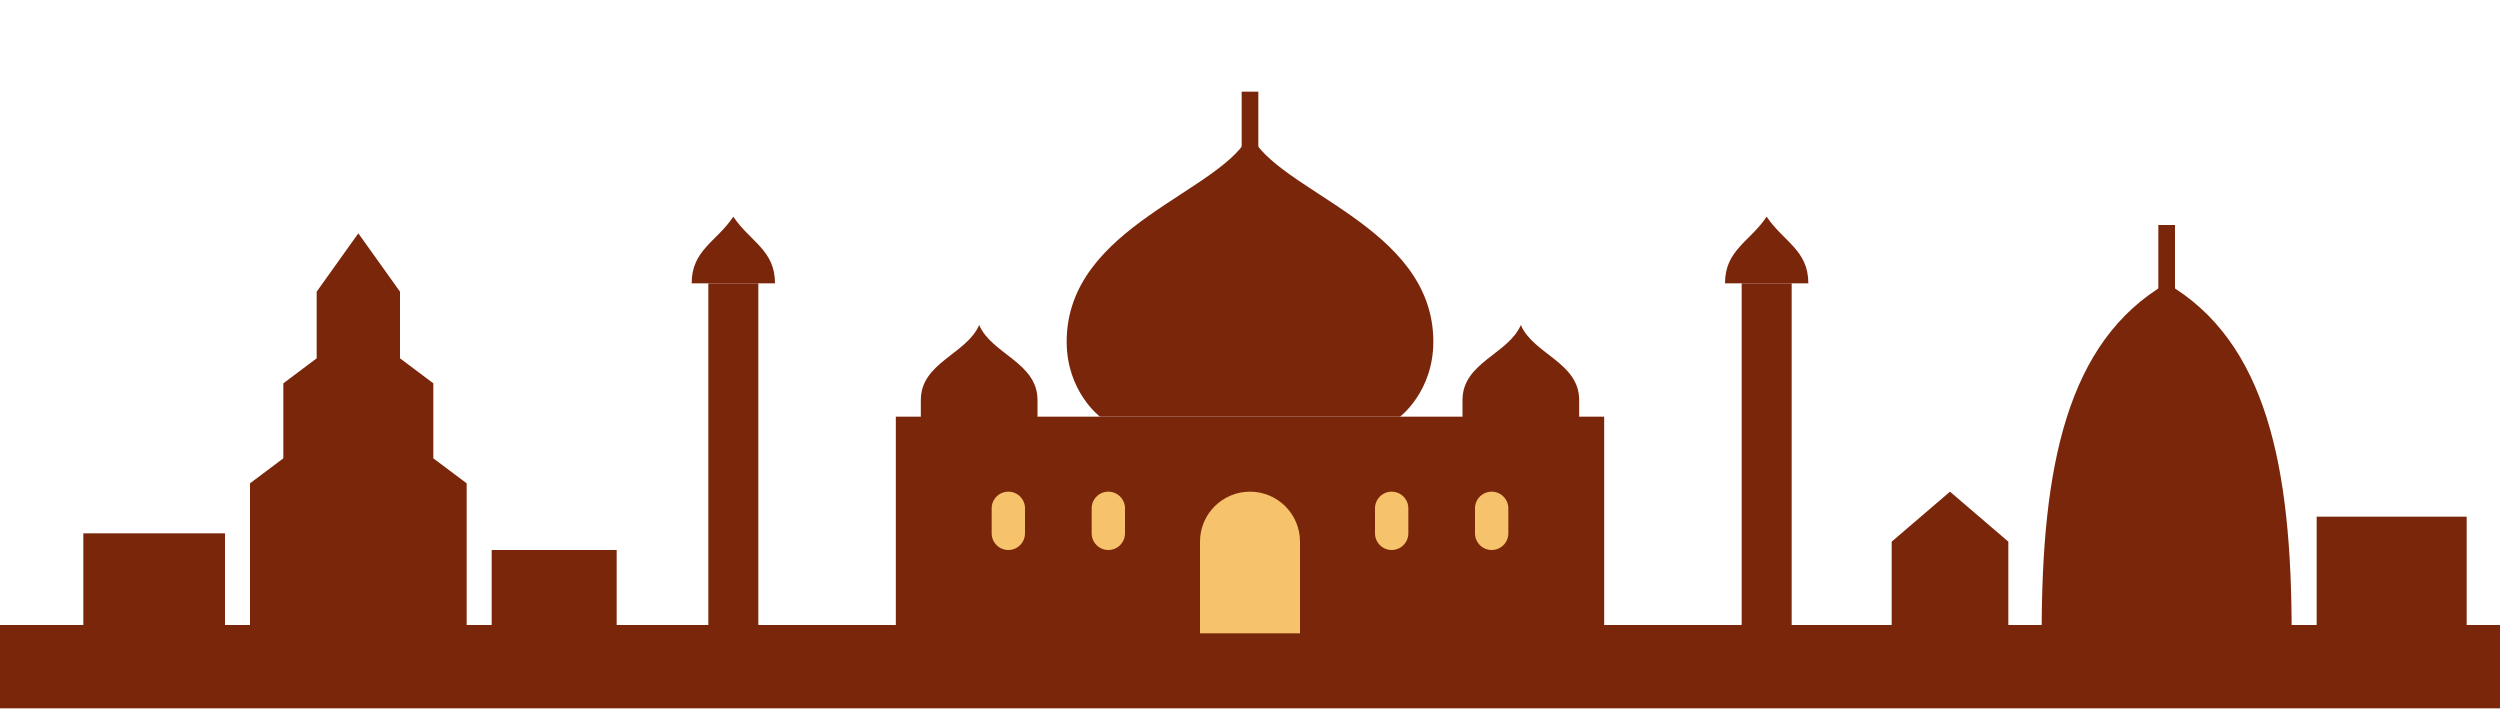
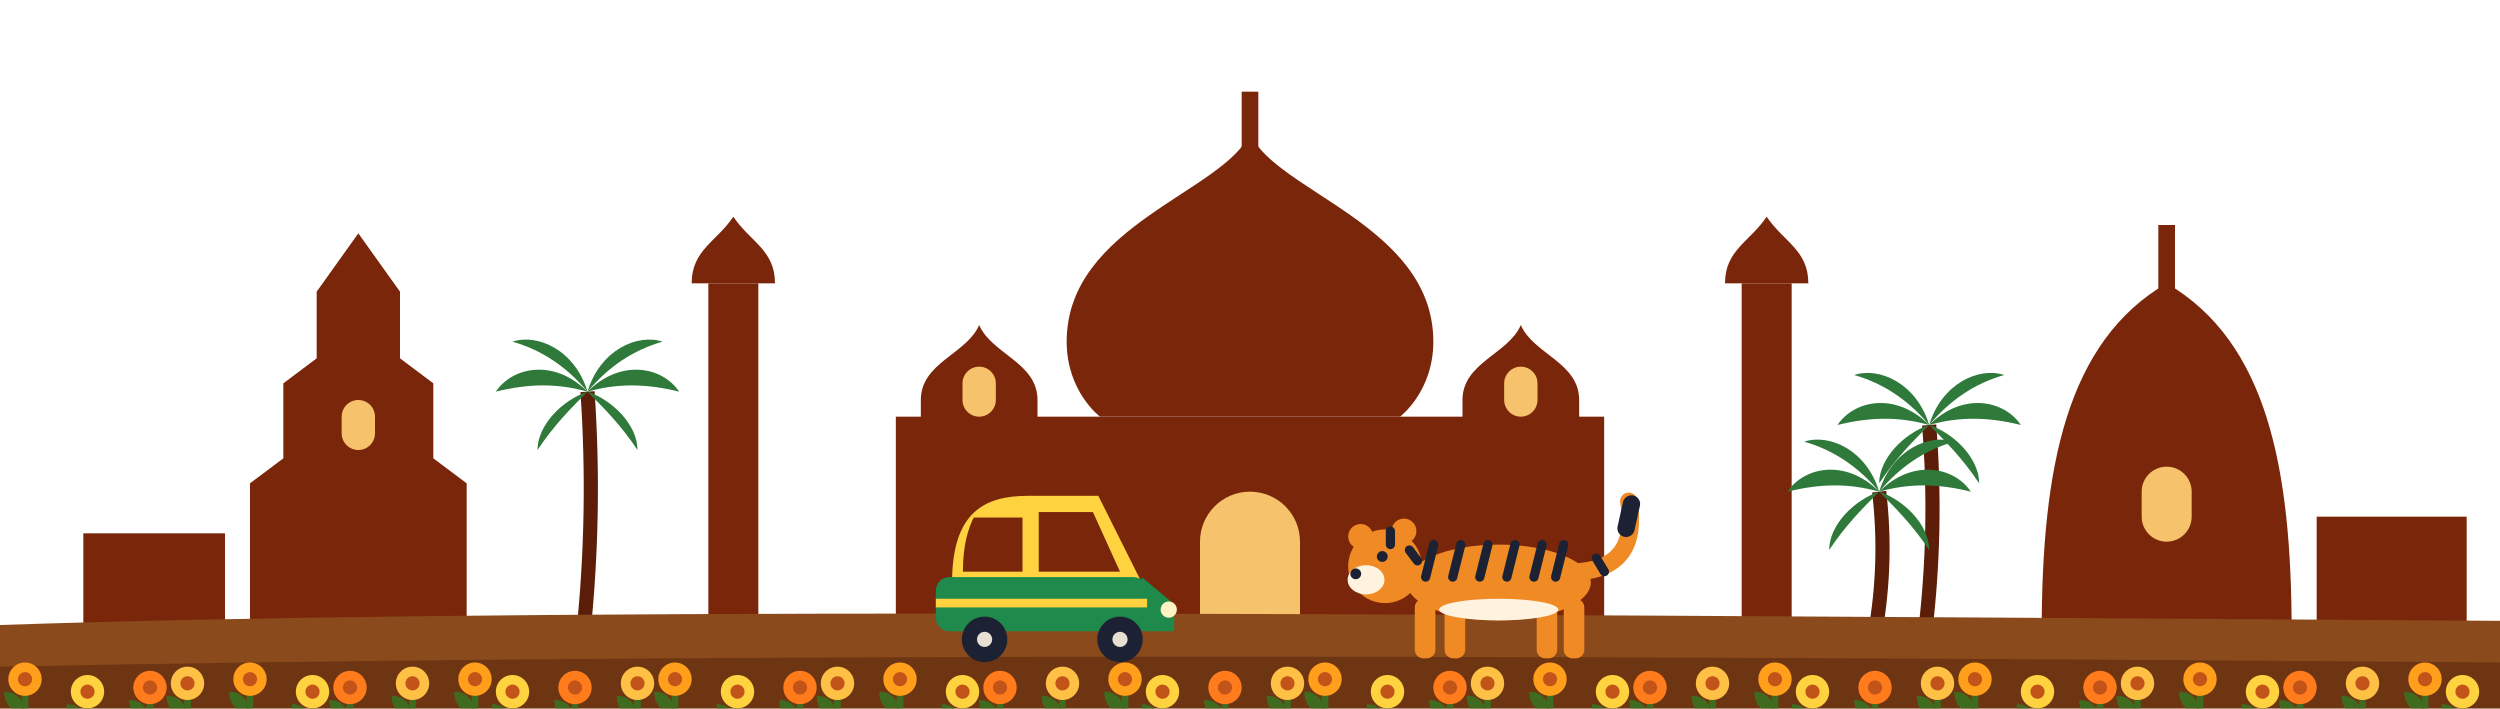
<svg class="sky" viewBox="0 0 600 170" preserveAspectRatio="xMidYMax slice" aria-hidden="true" focusable="false">
+   <defs>
+     <g id="tuk">
+       <path fill="#ffd23f" d="M5-14C5-27 11-30 19-30h13l8 16z" />
+       <path fill="#7a260a" d="M21-27h10l5 11H21zM9-26h9v10H7c0-5 1-8 2-10z" />
+       <rect x="2" y="-15" width="39" height="10" rx="2.5" fill="#1f8a4c" />
+       <path fill="#1f8a4c" d="M40-15l6 5v5h-6z" />
+       <rect x="2" y="-11" width="39" height="1.6" fill="#ffd23f" />
+       <circle cx="11" cy="-3.5" r="4.2" fill="#1c2233" />
+       <circle cx="11" cy="-3.5" r="1.4" fill="#e7dfd1" />
+       <circle cx="36" cy="-3.5" r="4.2" fill="#1c2233" />
+       <circle cx="36" cy="-3.5" r="1.4" fill="#e7dfd1" />
+       <circle cx="45" cy="-9" r="1.5" fill="#fff3c4" />
+     </g>
+     <g id="tiger">
+       <path d="M44-16q11-1 9-13" stroke="#f08a24" stroke-width="3.2" fill="none" stroke-linecap="round" />
+       <path d="M52.5-24l1-4.5" stroke="#1c2233" stroke-width="3.2" stroke-linecap="round" />
+       <g fill="#f08a24">
+         <rect x="13.5" y="-11" width="3.8" height="11" rx="1.6" />
+         <rect x="19" y="-11" width="3.8" height="11" rx="1.6" />
+         <rect x="36" y="-11" width="3.8" height="11" rx="1.6" />
+         <rect x="41" y="-11" width="3.8" height="11" rx="1.6" />
+         <ellipse cx="29" cy="-14" rx="17" ry="7" />
+         <circle cx="3.5" cy="-22.5" r="2.3" />
+         <circle cx="11.5" cy="-23.5" r="2.3" />
+         <circle cx="8" cy="-17" r="6.8" />
+       </g>
+       <ellipse cx="29" cy="-9" rx="11" ry="2" fill="#fff3e0" />
+       <ellipse cx="4.5" cy="-14.5" rx="3.4" ry="2.7" fill="#fff3e0" />
+       <circle cx="2.6" cy="-15.6" r="1" fill="#1c2233" />
+       <circle cx="7.5" cy="-18.8" r="1" fill="#1c2233" />
+       <g stroke="#1c2233" stroke-width="1.7" stroke-linecap="round" fill="none">
+         <path d="M17-21l-1.5 6" />
+         <path d="M22-21l-1.5 6" />
+         <path d="M27-21l-1.5 6" />
+         <path d="M32-21l-1.5 6" />
+         <path d="M37-21l-1.5 6" />
+         <path d="M41-21l-1.5 6" />
+         <path d="M9-23.500v2.500M12.5-20l1.5 2M47-18.500l1.5 2.5" />
+       </g>
+     </g>
+   </defs>
  <g fill="#7a260a">
-     <rect x="0" y="150" width="600" height="20" />
    <rect x="215" y="100" width="170" height="52" />
    <path d="M300 32c-6 14-44 22-44 50c0 12 8 18 8 18h72s8-6 8-18c0-28-38-36-44-50z" />
    <rect x="298" y="22" width="4" height="14" />
    <path d="M235 78c-3 7-14 9-14 18v6h28v-6c0-9-11-11-14-18zM365 78c-3 7-14 9-14 18v6h28v-6c0-9-11-11-14-18z" />
    <rect x="170" y="68" width="12" height="84" />
    <path d="M176 52c-4 6-10 8-10 16h20c0-8-6-10-10-16z" />
    <rect x="418" y="68" width="12" height="84" />
    <path d="M424 52c-4 6-10 8-10 16h20c0-8-6-10-10-16z" />
    <path d="M60 152v-36l8-6V92l8-6V70l10-14l10 14v16l8 6v18l8 6v36z" />
    <rect x="20" y="128" width="34" height="24" />
-     <rect x="118" y="132" width="30" height="20" />
    <path d="M490 152c0-40 6-70 30-84c24 14 30 44 30 84z" />
    <rect x="518" y="54" width="4" height="16" />
    <rect x="556" y="124" width="36" height="28" />
-     <path d="M454 152v-22l14-12l14 12v22z" />
  </g>
  <g fill="#f6c26b">
    <path d="M288 152v-22a12 12 0 0 1 24 0v22z" />
-     <rect x="238" y="118" width="8" height="14" rx="4" />
-     <rect x="262" y="118" width="8" height="14" rx="4" />
-     <rect x="330" y="118" width="8" height="14" rx="4" />
-     <rect x="354" y="118" width="8" height="14" rx="4" />
+     <rect x="231" y="88" width="8" height="12" rx="4" />
+     <rect x="361" y="88" width="8" height="12" rx="4" />
+     <rect x="82" y="96" width="8" height="12" rx="4" />
+     <rect x="514" y="112" width="12" height="18" rx="6" />
+   </g>
+   <g transform="translate(140 152)">
+     <path d="M0 0q3-29 1-58" stroke="#5c1d09" stroke-width="3.4" fill="none" />
+     <g fill="#2f7a3a" transform="translate(1 -58)">
+       <path d="M0 0c-8-8-18-6-22 0c8-2 15-2 22 0z" />
+       <path d="M0 0c8-8 18-6 22 0c-8-2-15-2-22 0z" />
+       <path d="M0 0c-3-10-12-14-18-12c7 2 13 6 18 12z" />
+       <path d="M0 0c3-10 12-14 18-12c-7 2-13 6-18 12z" />
+       <path d="M0 0c-6 2-12 8-12 14c4-6 8-10 12-14z" />
+       <path d="M0 0c6 2 12 8 12 14c-4-6-8-10-12-14z" />
+     </g>
+   </g>
+   <g transform="translate(462 152)">
+     <path d="M0 0q3-25 1-50" stroke="#5c1d09" stroke-width="3.4" fill="none" />
+     <g fill="#2f7a3a" transform="translate(1 -50)">
+       <path d="M0 0c-8-8-18-6-22 0c8-2 15-2 22 0z" />
+       <path d="M0 0c8-8 18-6 22 0c-8-2-15-2-22 0z" />
+       <path d="M0 0c-3-10-12-14-18-12c7 2 13 6 18 12z" />
+       <path d="M0 0c3-10 12-14 18-12c-7 2-13 6-18 12z" />
+       <path d="M0 0c-6 2-12 8-12 14c4-6 8-10 12-14z" />
+       <path d="M0 0c6 2 12 8 12 14c-4-6-8-10-12-14z" />
+     </g>
+   </g>
+   <g transform="translate(450 152)">
+     <path d="M0 0q3-17 1-34" stroke="#5c1d09" stroke-width="3.4" fill="none" />
+     <g fill="#2f7a3a" transform="translate(1 -34)">
+       <path d="M0 0c-8-8-18-6-22 0c8-2 15-2 22 0z" />
+       <path d="M0 0c8-8 18-6 22 0c-8-2-15-2-22 0z" />
+       <path d="M0 0c-3-10-12-14-18-12c7 2 13 6 18 12z" />
+       <path d="M0 0c3-10 12-14 18-12c-7 2-13 6-18 12z" />
+       <path d="M0 0c-6 2-12 8-12 14c4-6 8-10 12-14z" />
+       <path d="M0 0c6 2 12 8 12 14c-4-6-8-10-12-14z" />
+     </g>
+   </g>
+   <path fill="#8a4a1c" d="M0 150c120-4 300-3 600-1v21H0z" />
+   <path fill="#6e3512" d="M0 160c150-3 350-3 600-1v11H0z" />
+   <use href="#tuk" transform="translate(222 158) scale(1.3)" />
+   <use href="#tiger" transform="translate(322 158) scale(1.3)" />
+   <g transform="translate(6 163)">
+     <path d="M0 0v13" stroke="#3f6b1f" stroke-width="1.6" />
+     <path d="M0 9c-3-1-5-3-5-6c3 0 5 2 5 6z" fill="#3f6b1f" />
+     <circle r="4" fill="#ff9f1c" />
+     <circle r="1.7" fill="#c2541a" />
+   </g>
+   <g transform="translate(21 166)">
+     <path d="M0 0v13" stroke="#3f6b1f" stroke-width="1.6" />
+     <path d="M0 9c-3-1-5-3-5-6c3 0 5 2 5 6z" fill="#3f6b1f" />
+     <circle r="4" fill="#ffd23f" />
+     <circle r="1.7" fill="#c2541a" />
+   </g>
+   <g transform="translate(36 165)">
+     <path d="M0 0v13" stroke="#3f6b1f" stroke-width="1.6" />
+     <path d="M0 9c-3-1-5-3-5-6c3 0 5 2 5 6z" fill="#3f6b1f" />
+     <circle r="4" fill="#ff7b1c" />
+     <circle r="1.7" fill="#c2541a" />
+   </g>
+   <g transform="translate(45 164)">
+     <path d="M0 0v13" stroke="#3f6b1f" stroke-width="1.6" />
+     <path d="M0 9c-3-1-5-3-5-6c3 0 5 2 5 6z" fill="#3f6b1f" />
+     <circle r="4" fill="#ffc145" />
+     <circle r="1.7" fill="#c2541a" />
+   </g>
+   <g transform="translate(60 163)">
+     <path d="M0 0v13" stroke="#3f6b1f" stroke-width="1.6" />
+     <path d="M0 9c-3-1-5-3-5-6c3 0 5 2 5 6z" fill="#3f6b1f" />
+     <circle r="4" fill="#ff9f1c" />
+     <circle r="1.7" fill="#c2541a" />
+   </g>
+   <g transform="translate(75 166)">
+     <path d="M0 0v13" stroke="#3f6b1f" stroke-width="1.6" />
+     <path d="M0 9c-3-1-5-3-5-6c3 0 5 2 5 6z" fill="#3f6b1f" />
+     <circle r="4" fill="#ffd23f" />
+     <circle r="1.7" fill="#c2541a" />
+   </g>
+   <g transform="translate(84 165)">
+     <path d="M0 0v13" stroke="#3f6b1f" stroke-width="1.6" />
+     <path d="M0 9c-3-1-5-3-5-6c3 0 5 2 5 6z" fill="#3f6b1f" />
+     <circle r="4" fill="#ff7b1c" />
+     <circle r="1.7" fill="#c2541a" />
+   </g>
+   <g transform="translate(99 164)">
+     <path d="M0 0v13" stroke="#3f6b1f" stroke-width="1.6" />
+     <path d="M0 9c-3-1-5-3-5-6c3 0 5 2 5 6z" fill="#3f6b1f" />
+     <circle r="4" fill="#ffc145" />
+     <circle r="1.7" fill="#c2541a" />
+   </g>
+   <g transform="translate(114 163)">
+     <path d="M0 0v13" stroke="#3f6b1f" stroke-width="1.6" />
+     <path d="M0 9c-3-1-5-3-5-6c3 0 5 2 5 6z" fill="#3f6b1f" />
+     <circle r="4" fill="#ff9f1c" />
+     <circle r="1.7" fill="#c2541a" />
+   </g>
+   <g transform="translate(123 166)">
+     <path d="M0 0v13" stroke="#3f6b1f" stroke-width="1.6" />
+     <path d="M0 9c-3-1-5-3-5-6c3 0 5 2 5 6z" fill="#3f6b1f" />
+     <circle r="4" fill="#ffd23f" />
+     <circle r="1.7" fill="#c2541a" />
+   </g>
+   <g transform="translate(138 165)">
+     <path d="M0 0v13" stroke="#3f6b1f" stroke-width="1.6" />
+     <path d="M0 9c-3-1-5-3-5-6c3 0 5 2 5 6z" fill="#3f6b1f" />
+     <circle r="4" fill="#ff7b1c" />
+     <circle r="1.7" fill="#c2541a" />
+   </g>
+   <g transform="translate(153 164)">
+     <path d="M0 0v13" stroke="#3f6b1f" stroke-width="1.6" />
+     <path d="M0 9c-3-1-5-3-5-6c3 0 5 2 5 6z" fill="#3f6b1f" />
+     <circle r="4" fill="#ffc145" />
+     <circle r="1.7" fill="#c2541a" />
+   </g>
+   <g transform="translate(162 163)">
+     <path d="M0 0v13" stroke="#3f6b1f" stroke-width="1.6" />
+     <path d="M0 9c-3-1-5-3-5-6c3 0 5 2 5 6z" fill="#3f6b1f" />
+     <circle r="4" fill="#ff9f1c" />
+     <circle r="1.7" fill="#c2541a" />
+   </g>
+   <g transform="translate(177 166)">
+     <path d="M0 0v13" stroke="#3f6b1f" stroke-width="1.6" />
+     <path d="M0 9c-3-1-5-3-5-6c3 0 5 2 5 6z" fill="#3f6b1f" />
+     <circle r="4" fill="#ffd23f" />
+     <circle r="1.7" fill="#c2541a" />
+   </g>
+   <g transform="translate(192 165)">
+     <path d="M0 0v13" stroke="#3f6b1f" stroke-width="1.6" />
+     <path d="M0 9c-3-1-5-3-5-6c3 0 5 2 5 6z" fill="#3f6b1f" />
+     <circle r="4" fill="#ff7b1c" />
+     <circle r="1.7" fill="#c2541a" />
+   </g>
+   <g transform="translate(201 164)">
+     <path d="M0 0v13" stroke="#3f6b1f" stroke-width="1.6" />
+     <path d="M0 9c-3-1-5-3-5-6c3 0 5 2 5 6z" fill="#3f6b1f" />
+     <circle r="4" fill="#ffc145" />
+     <circle r="1.7" fill="#c2541a" />
+   </g>
+   <g transform="translate(216 163)">
+     <path d="M0 0v13" stroke="#3f6b1f" stroke-width="1.6" />
+     <path d="M0 9c-3-1-5-3-5-6c3 0 5 2 5 6z" fill="#3f6b1f" />
+     <circle r="4" fill="#ff9f1c" />
+     <circle r="1.7" fill="#c2541a" />
+   </g>
+   <g transform="translate(231 166)">
+     <path d="M0 0v13" stroke="#3f6b1f" stroke-width="1.6" />
+     <path d="M0 9c-3-1-5-3-5-6c3 0 5 2 5 6z" fill="#3f6b1f" />
+     <circle r="4" fill="#ffd23f" />
+     <circle r="1.7" fill="#c2541a" />
+   </g>
+   <g transform="translate(240 165)">
+     <path d="M0 0v13" stroke="#3f6b1f" stroke-width="1.6" />
+     <path d="M0 9c-3-1-5-3-5-6c3 0 5 2 5 6z" fill="#3f6b1f" />
+     <circle r="4" fill="#ff7b1c" />
+     <circle r="1.7" fill="#c2541a" />
+   </g>
+   <g transform="translate(255 164)">
+     <path d="M0 0v13" stroke="#3f6b1f" stroke-width="1.6" />
+     <path d="M0 9c-3-1-5-3-5-6c3 0 5 2 5 6z" fill="#3f6b1f" />
+     <circle r="4" fill="#ffc145" />
+     <circle r="1.7" fill="#c2541a" />
+   </g>
+   <g transform="translate(270 163)">
+     <path d="M0 0v13" stroke="#3f6b1f" stroke-width="1.6" />
+     <path d="M0 9c-3-1-5-3-5-6c3 0 5 2 5 6z" fill="#3f6b1f" />
+     <circle r="4" fill="#ff9f1c" />
+     <circle r="1.7" fill="#c2541a" />
+   </g>
+   <g transform="translate(279 166)">
+     <path d="M0 0v13" stroke="#3f6b1f" stroke-width="1.6" />
+     <path d="M0 9c-3-1-5-3-5-6c3 0 5 2 5 6z" fill="#3f6b1f" />
+     <circle r="4" fill="#ffd23f" />
+     <circle r="1.7" fill="#c2541a" />
+   </g>
+   <g transform="translate(294 165)">
+     <path d="M0 0v13" stroke="#3f6b1f" stroke-width="1.6" />
+     <path d="M0 9c-3-1-5-3-5-6c3 0 5 2 5 6z" fill="#3f6b1f" />
+     <circle r="4" fill="#ff7b1c" />
+     <circle r="1.7" fill="#c2541a" />
+   </g>
+   <g transform="translate(309 164)">
+     <path d="M0 0v13" stroke="#3f6b1f" stroke-width="1.6" />
+     <path d="M0 9c-3-1-5-3-5-6c3 0 5 2 5 6z" fill="#3f6b1f" />
+     <circle r="4" fill="#ffc145" />
+     <circle r="1.7" fill="#c2541a" />
+   </g>
+   <g transform="translate(318 163)">
+     <path d="M0 0v13" stroke="#3f6b1f" stroke-width="1.6" />
+     <path d="M0 9c-3-1-5-3-5-6c3 0 5 2 5 6z" fill="#3f6b1f" />
+     <circle r="4" fill="#ff9f1c" />
+     <circle r="1.7" fill="#c2541a" />
+   </g>
+   <g transform="translate(333 166)">
+     <path d="M0 0v13" stroke="#3f6b1f" stroke-width="1.6" />
+     <path d="M0 9c-3-1-5-3-5-6c3 0 5 2 5 6z" fill="#3f6b1f" />
+     <circle r="4" fill="#ffd23f" />
+     <circle r="1.7" fill="#c2541a" />
+   </g>
+   <g transform="translate(348 165)">
+     <path d="M0 0v13" stroke="#3f6b1f" stroke-width="1.6" />
+     <path d="M0 9c-3-1-5-3-5-6c3 0 5 2 5 6z" fill="#3f6b1f" />
+     <circle r="4" fill="#ff7b1c" />
+     <circle r="1.7" fill="#c2541a" />
+   </g>
+   <g transform="translate(357 164)">
+     <path d="M0 0v13" stroke="#3f6b1f" stroke-width="1.6" />
+     <path d="M0 9c-3-1-5-3-5-6c3 0 5 2 5 6z" fill="#3f6b1f" />
+     <circle r="4" fill="#ffc145" />
+     <circle r="1.7" fill="#c2541a" />
+   </g>
+   <g transform="translate(372 163)">
+     <path d="M0 0v13" stroke="#3f6b1f" stroke-width="1.6" />
+     <path d="M0 9c-3-1-5-3-5-6c3 0 5 2 5 6z" fill="#3f6b1f" />
+     <circle r="4" fill="#ff9f1c" />
+     <circle r="1.7" fill="#c2541a" />
+   </g>
+   <g transform="translate(387 166)">
+     <path d="M0 0v13" stroke="#3f6b1f" stroke-width="1.6" />
+     <path d="M0 9c-3-1-5-3-5-6c3 0 5 2 5 6z" fill="#3f6b1f" />
+     <circle r="4" fill="#ffd23f" />
+     <circle r="1.7" fill="#c2541a" />
+   </g>
+   <g transform="translate(396 165)">
+     <path d="M0 0v13" stroke="#3f6b1f" stroke-width="1.6" />
+     <path d="M0 9c-3-1-5-3-5-6c3 0 5 2 5 6z" fill="#3f6b1f" />
+     <circle r="4" fill="#ff7b1c" />
+     <circle r="1.7" fill="#c2541a" />
+   </g>
+   <g transform="translate(411 164)">
+     <path d="M0 0v13" stroke="#3f6b1f" stroke-width="1.6" />
+     <path d="M0 9c-3-1-5-3-5-6c3 0 5 2 5 6z" fill="#3f6b1f" />
+     <circle r="4" fill="#ffc145" />
+     <circle r="1.7" fill="#c2541a" />
+   </g>
+   <g transform="translate(426 163)">
+     <path d="M0 0v13" stroke="#3f6b1f" stroke-width="1.6" />
+     <path d="M0 9c-3-1-5-3-5-6c3 0 5 2 5 6z" fill="#3f6b1f" />
+     <circle r="4" fill="#ff9f1c" />
+     <circle r="1.7" fill="#c2541a" />
+   </g>
+   <g transform="translate(435 166)">
+     <path d="M0 0v13" stroke="#3f6b1f" stroke-width="1.6" />
+     <path d="M0 9c-3-1-5-3-5-6c3 0 5 2 5 6z" fill="#3f6b1f" />
+     <circle r="4" fill="#ffd23f" />
+     <circle r="1.7" fill="#c2541a" />
+   </g>
+   <g transform="translate(450 165)">
+     <path d="M0 0v13" stroke="#3f6b1f" stroke-width="1.6" />
+     <path d="M0 9c-3-1-5-3-5-6c3 0 5 2 5 6z" fill="#3f6b1f" />
+     <circle r="4" fill="#ff7b1c" />
+     <circle r="1.7" fill="#c2541a" />
+   </g>
+   <g transform="translate(465 164)">
+     <path d="M0 0v13" stroke="#3f6b1f" stroke-width="1.6" />
+     <path d="M0 9c-3-1-5-3-5-6c3 0 5 2 5 6z" fill="#3f6b1f" />
+     <circle r="4" fill="#ffc145" />
+     <circle r="1.7" fill="#c2541a" />
+   </g>
+   <g transform="translate(474 163)">
+     <path d="M0 0v13" stroke="#3f6b1f" stroke-width="1.6" />
+     <path d="M0 9c-3-1-5-3-5-6c3 0 5 2 5 6z" fill="#3f6b1f" />
+     <circle r="4" fill="#ff9f1c" />
+     <circle r="1.7" fill="#c2541a" />
+   </g>
+   <g transform="translate(489 166)">
+     <path d="M0 0v13" stroke="#3f6b1f" stroke-width="1.6" />
+     <path d="M0 9c-3-1-5-3-5-6c3 0 5 2 5 6z" fill="#3f6b1f" />
+     <circle r="4" fill="#ffd23f" />
+     <circle r="1.7" fill="#c2541a" />
+   </g>
+   <g transform="translate(504 165)">
+     <path d="M0 0v13" stroke="#3f6b1f" stroke-width="1.6" />
+     <path d="M0 9c-3-1-5-3-5-6c3 0 5 2 5 6z" fill="#3f6b1f" />
+     <circle r="4" fill="#ff7b1c" />
+     <circle r="1.7" fill="#c2541a" />
+   </g>
+   <g transform="translate(513 164)">
+     <path d="M0 0v13" stroke="#3f6b1f" stroke-width="1.6" />
+     <path d="M0 9c-3-1-5-3-5-6c3 0 5 2 5 6z" fill="#3f6b1f" />
+     <circle r="4" fill="#ffc145" />
+     <circle r="1.7" fill="#c2541a" />
+   </g>
+   <g transform="translate(528 163)">
+     <path d="M0 0v13" stroke="#3f6b1f" stroke-width="1.6" />
+     <path d="M0 9c-3-1-5-3-5-6c3 0 5 2 5 6z" fill="#3f6b1f" />
+     <circle r="4" fill="#ff9f1c" />
+     <circle r="1.7" fill="#c2541a" />
+   </g>
+   <g transform="translate(543 166)">
+     <path d="M0 0v13" stroke="#3f6b1f" stroke-width="1.6" />
+     <path d="M0 9c-3-1-5-3-5-6c3 0 5 2 5 6z" fill="#3f6b1f" />
+     <circle r="4" fill="#ffd23f" />
+     <circle r="1.7" fill="#c2541a" />
+   </g>
+   <g transform="translate(552 165)">
+     <path d="M0 0v13" stroke="#3f6b1f" stroke-width="1.6" />
+     <path d="M0 9c-3-1-5-3-5-6c3 0 5 2 5 6z" fill="#3f6b1f" />
+     <circle r="4" fill="#ff7b1c" />
+     <circle r="1.7" fill="#c2541a" />
+   </g>
+   <g transform="translate(567 164)">
+     <path d="M0 0v13" stroke="#3f6b1f" stroke-width="1.6" />
+     <path d="M0 9c-3-1-5-3-5-6c3 0 5 2 5 6z" fill="#3f6b1f" />
+     <circle r="4" fill="#ffc145" />
+     <circle r="1.7" fill="#c2541a" />
+   </g>
+   <g transform="translate(582 163)">
+     <path d="M0 0v13" stroke="#3f6b1f" stroke-width="1.6" />
+     <path d="M0 9c-3-1-5-3-5-6c3 0 5 2 5 6z" fill="#3f6b1f" />
+     <circle r="4" fill="#ff9f1c" />
+     <circle r="1.7" fill="#c2541a" />
+   </g>
+   <g transform="translate(591 166)">
+     <path d="M0 0v13" stroke="#3f6b1f" stroke-width="1.6" />
+     <path d="M0 9c-3-1-5-3-5-6c3 0 5 2 5 6z" fill="#3f6b1f" />
+     <circle r="4" fill="#ffd23f" />
+     <circle r="1.7" fill="#c2541a" />
  </g>
</svg>
